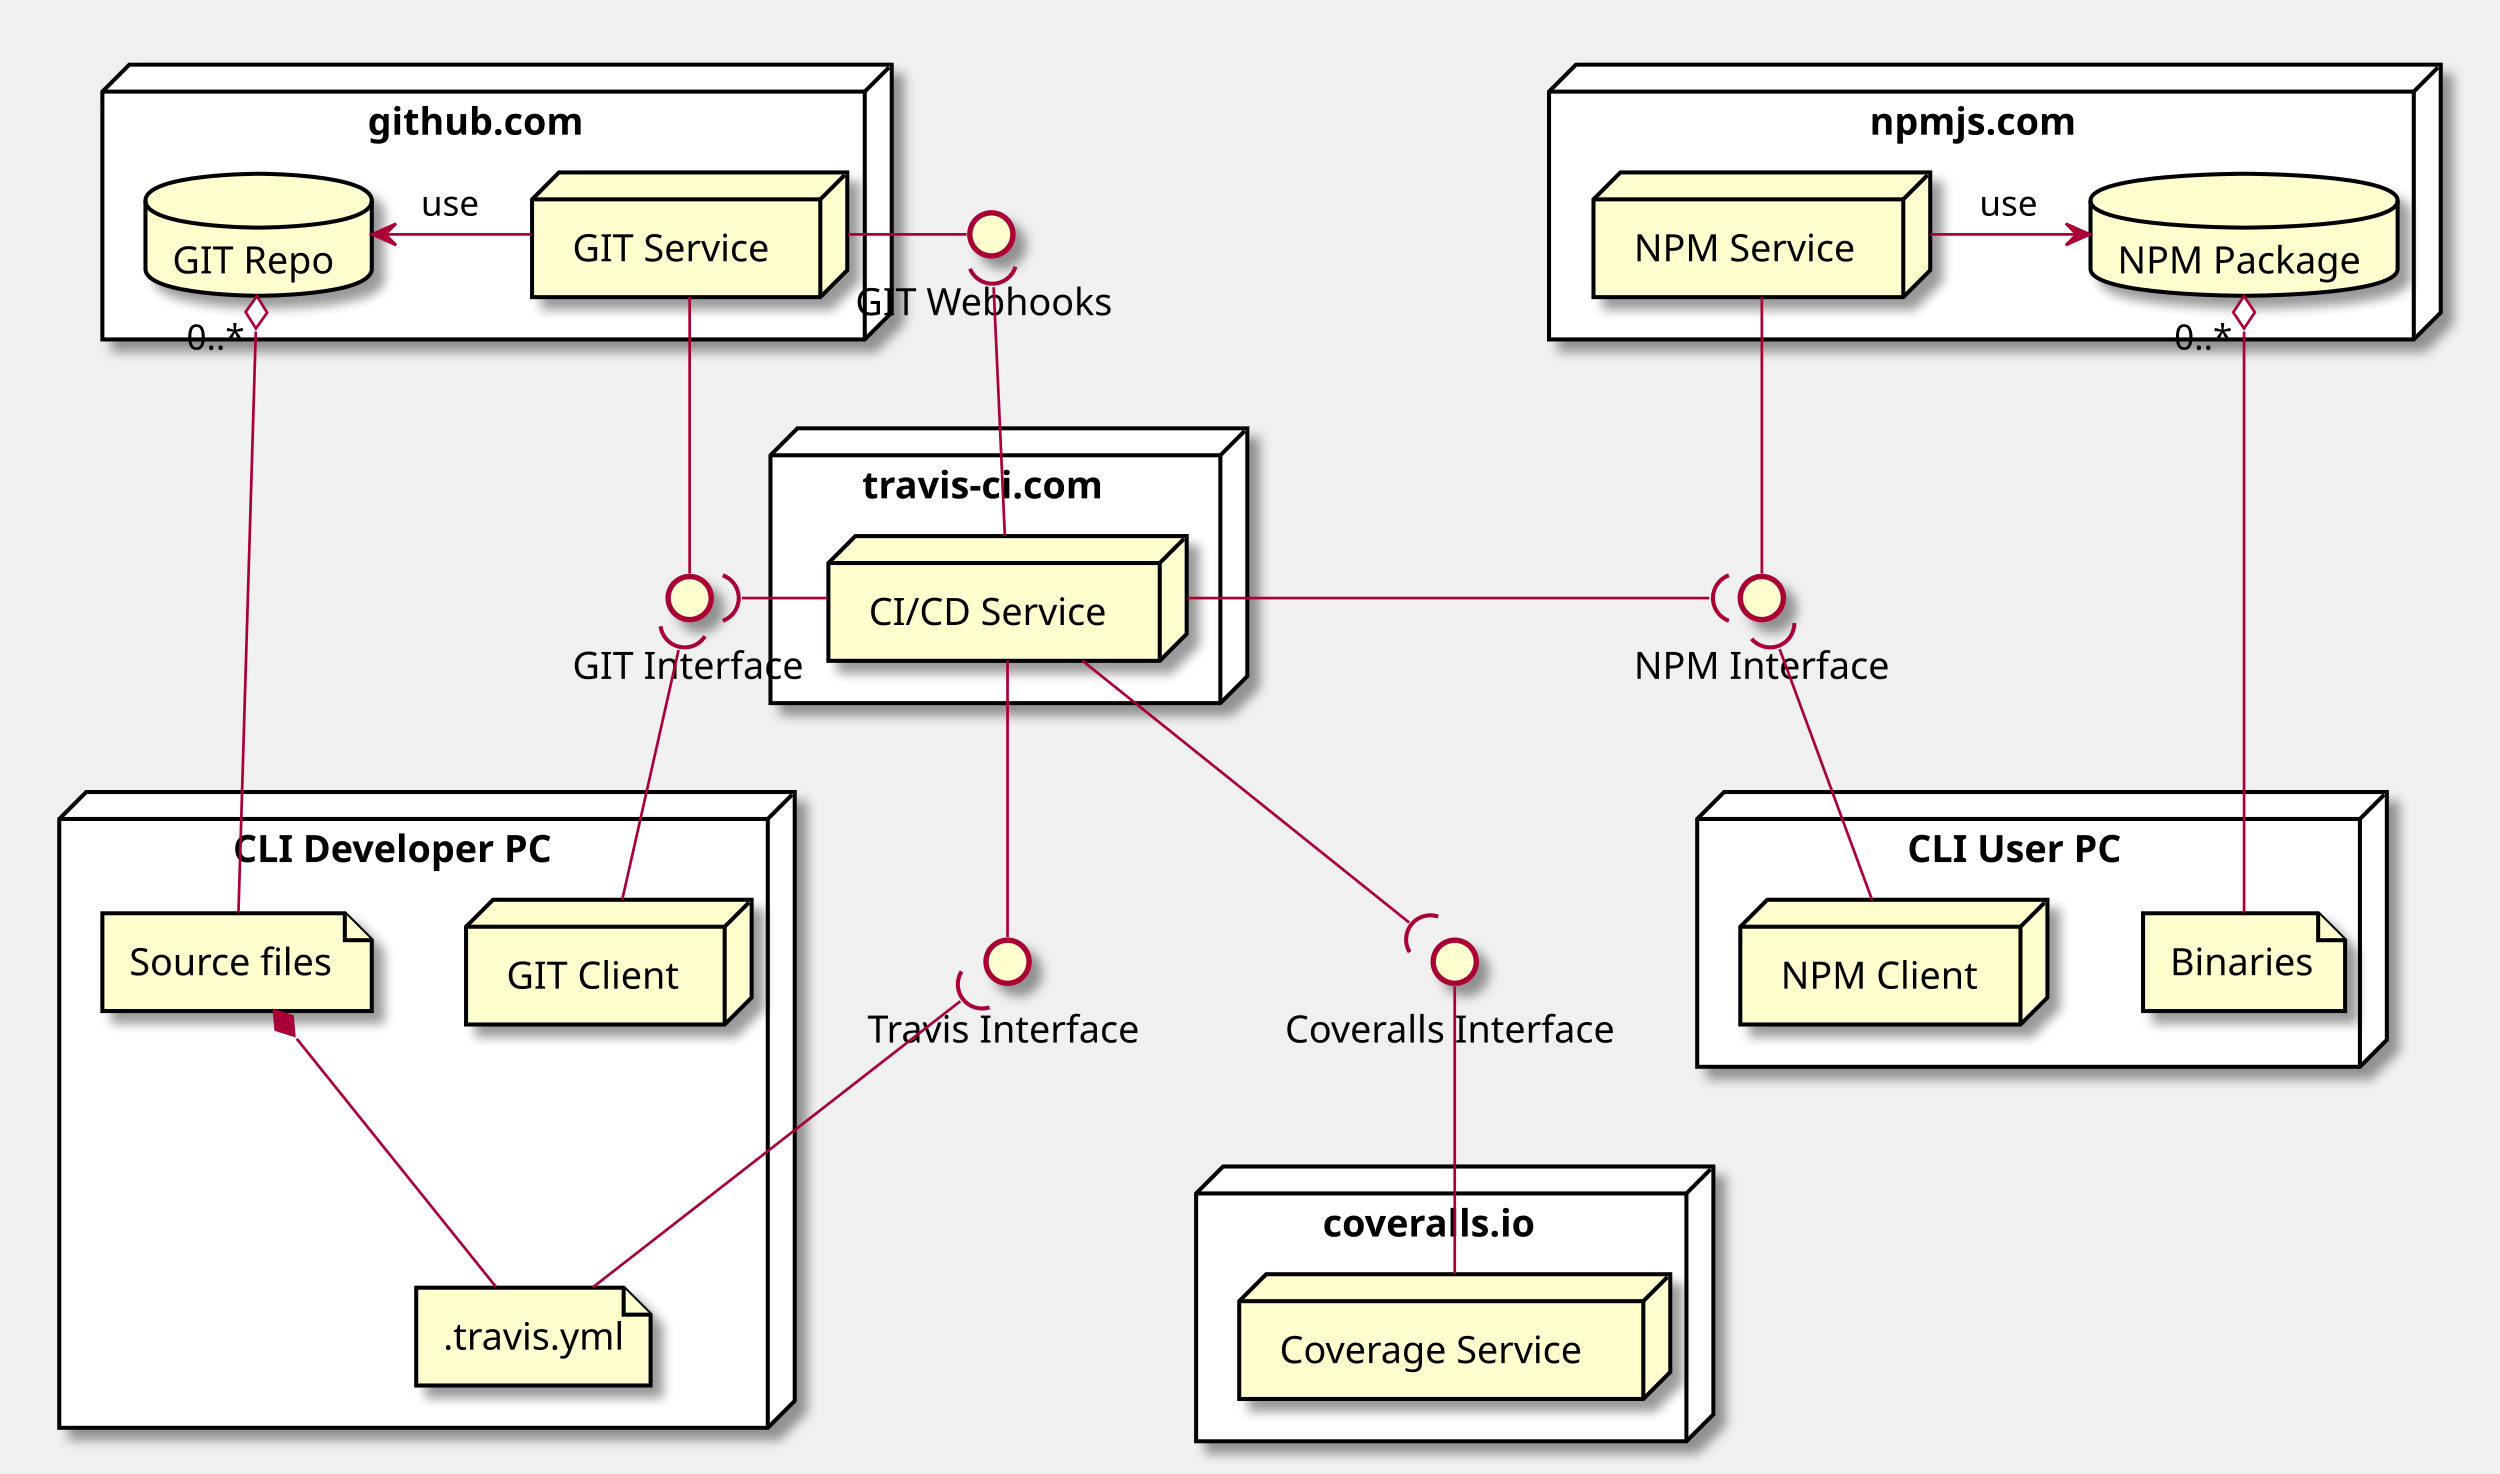
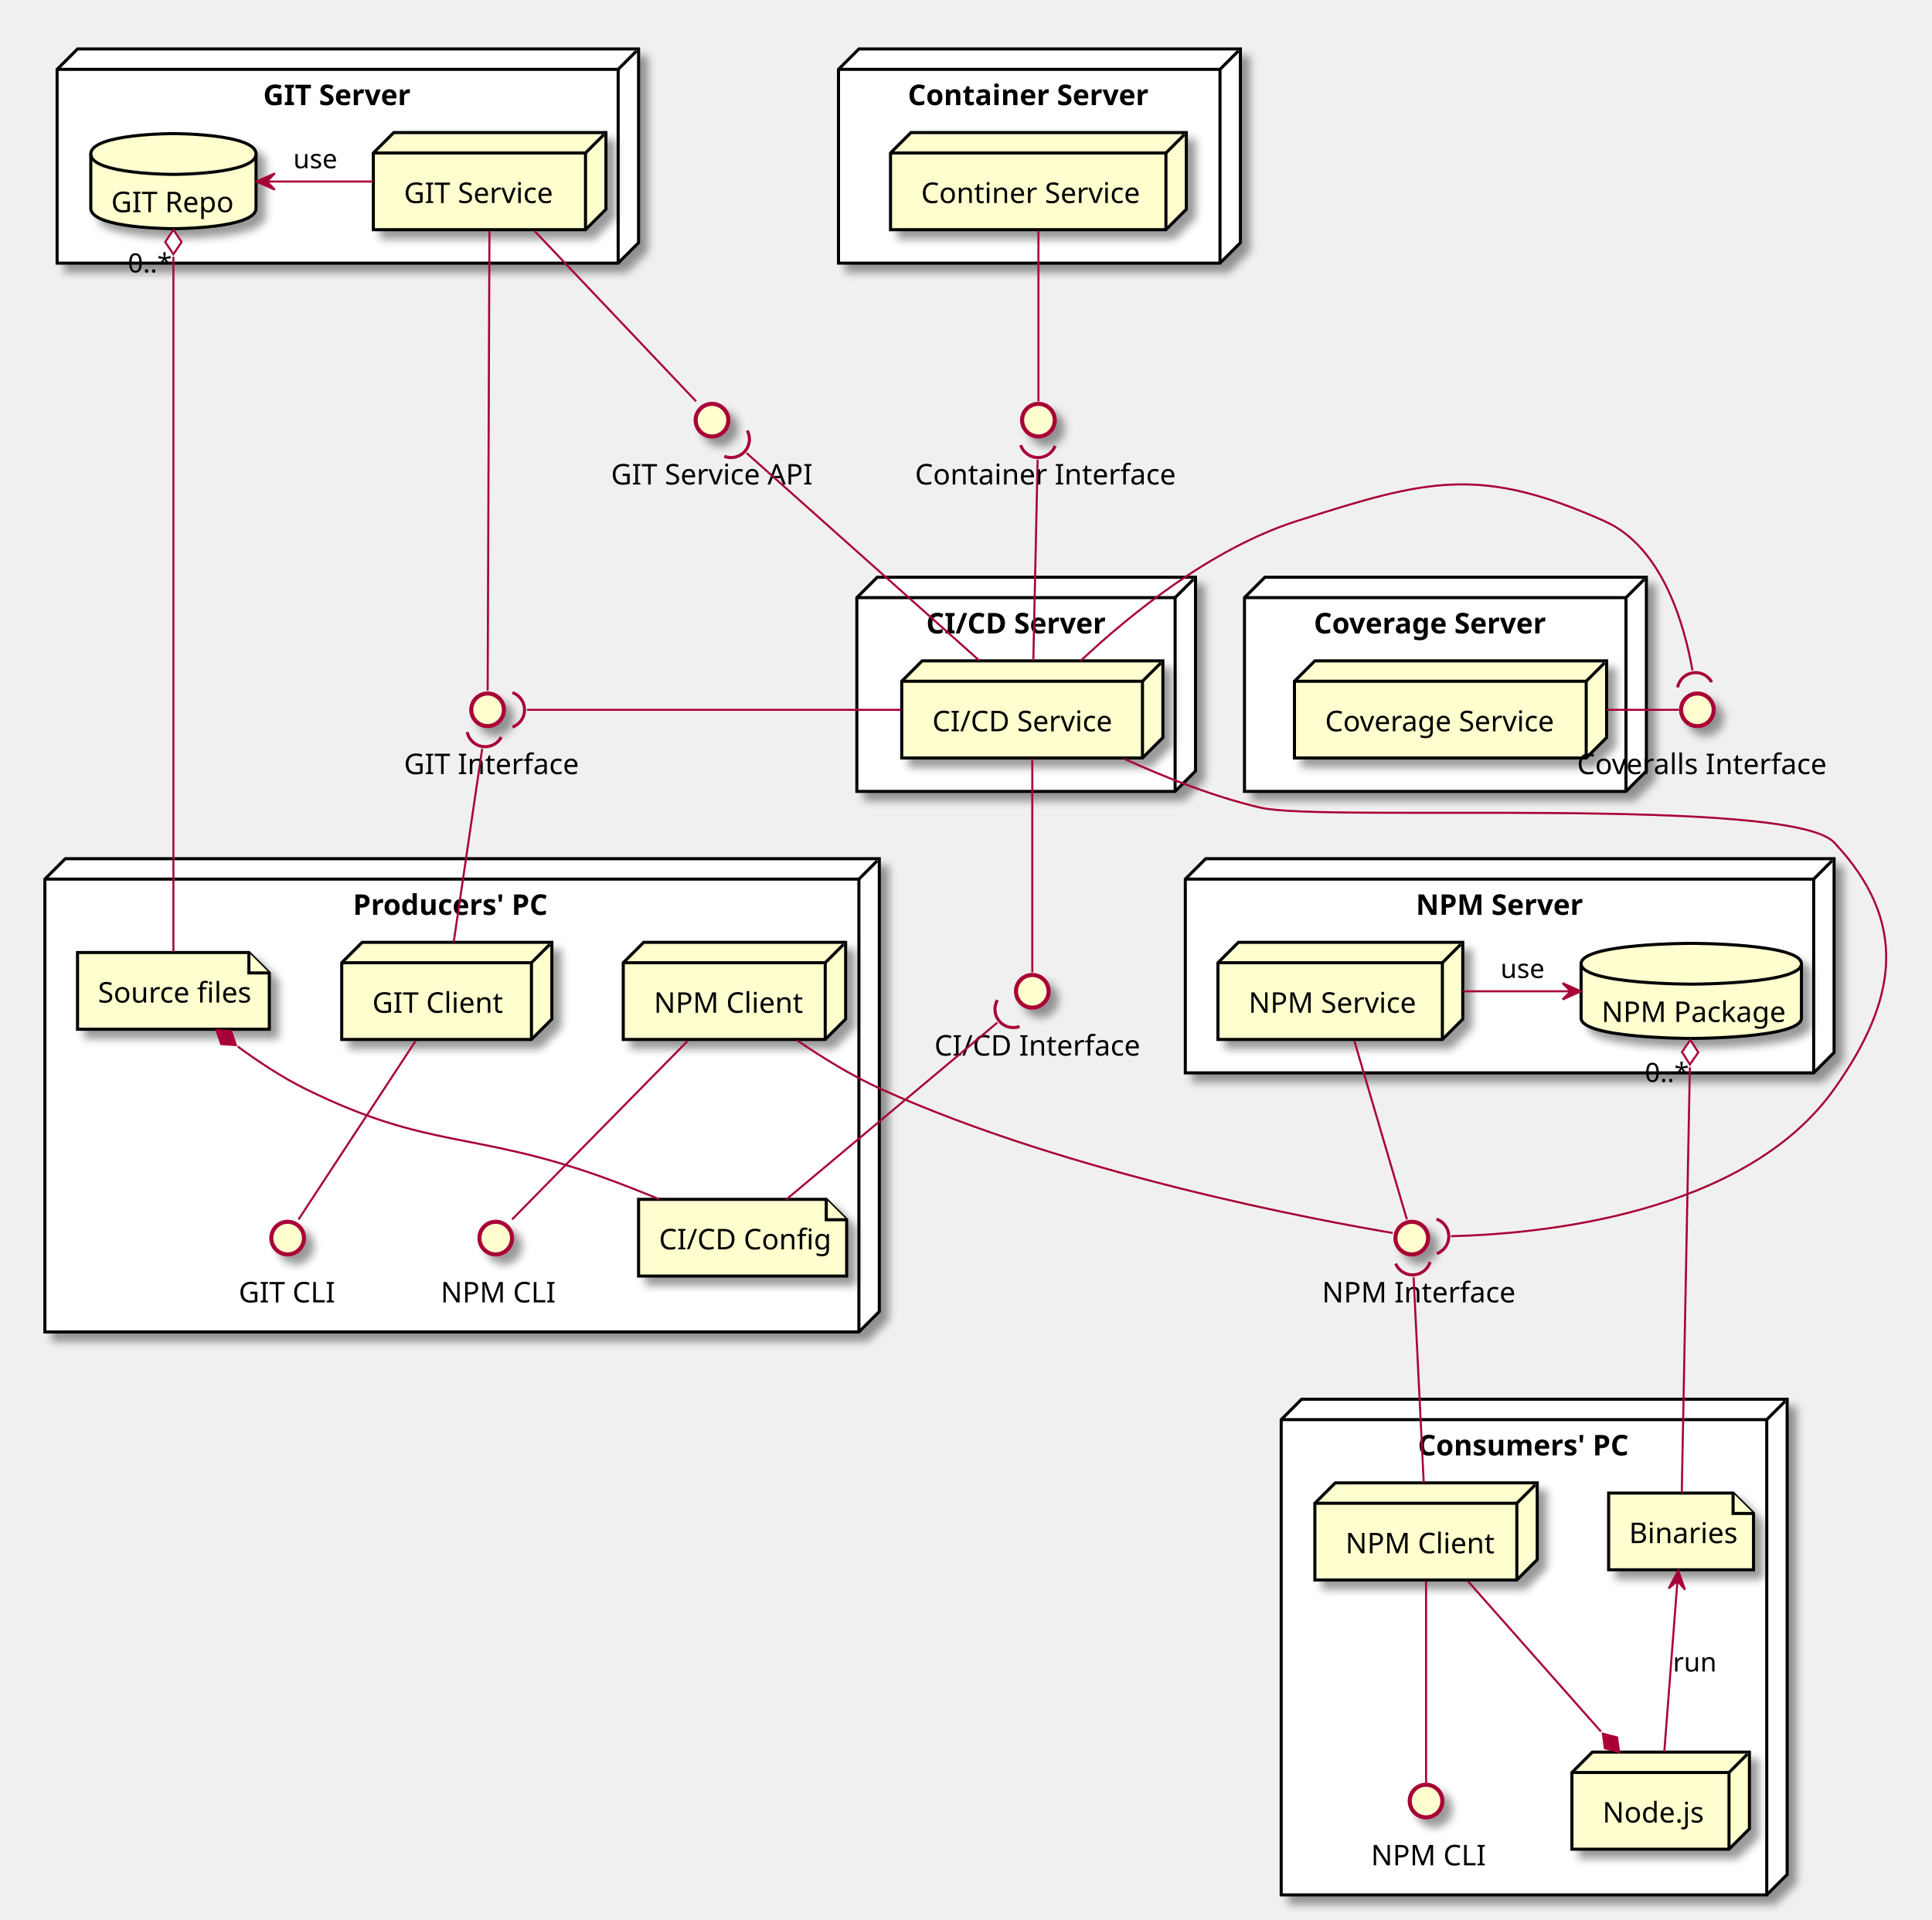
- <svg xmlns="http://www.w3.org/2000/svg" contentScriptType="application/ecmascript" contentStyleType="text/css" height="547px" preserveAspectRatio="none" style="width:928px;height:547px;" version="1.1" viewBox="0 0 928 547" width="928px" zoomAndPan="magnify">
+ <svg xmlns="http://www.w3.org/2000/svg" contentScriptType="application/ecmascript" contentStyleType="text/css" height="941px" preserveAspectRatio="none" style="width:947px;height:941px;" version="1.1" viewBox="0 0 947 941" width="947px" zoomAndPan="magnify">
  <defs>
-     <filter height="300%" id="f19z2fdt8hbhs" width="300%" x="-1" y="-1">
+     <filter height="300%" id="fjr485rbmsz2i" width="300%" x="-1" y="-1">
      <feGaussianBlur result="blurOut" stdDeviation="2.0" />
      <feColorMatrix in="blurOut" result="blurOut2" type="matrix" values="0 0 0 0 0 0 0 0 0 0 0 0 0 0 0 0 0 0 .4 0" />
      <feOffset dx="4.0" dy="4.0" in="blurOut2" result="blurOut3" />
      <feBlend in="SourceGraphic" in2="blurOut3" mode="normal" />
    </filter>
  </defs>
  <g>
-     <polygon fill="#FFFFFF" filter="url(#f19z2fdt8hbhs)" points="38,34,48,24,331,24,331,116,321,126,38,126,38,34" style="stroke: #000000; stroke-width: 1.5;" />
-     <line style="stroke: #000000; stroke-width: 1.5;" x1="321" x2="330" y1="34" y2="25" />
-     <line style="stroke: #000000; stroke-width: 1.5;" x1="38" x2="321" y1="34" y2="34" />
-     <line style="stroke: #000000; stroke-width: 1.5;" x1="321" x2="321" y1="34" y2="126" />
-     <text fill="#000000" font-family="sans-serif" font-size="14" font-weight="bold" lengthAdjust="spacingAndGlyphs" textLength="88" x="136.5" y="49.995">github.com</text>
-     <polygon fill="#FFFFFF" filter="url(#f19z2fdt8hbhs)" points="575,34,585,24,906,24,906,116,896,126,575,126,575,34" style="stroke: #000000; stroke-width: 1.5;" />
-     <line style="stroke: #000000; stroke-width: 1.5;" x1="896" x2="905" y1="34" y2="25" />
-     <line style="stroke: #000000; stroke-width: 1.5;" x1="575" x2="896" y1="34" y2="34" />
-     <line style="stroke: #000000; stroke-width: 1.5;" x1="896" x2="896" y1="34" y2="126" />
-     <text fill="#000000" font-family="sans-serif" font-size="14" font-weight="bold" lengthAdjust="spacingAndGlyphs" textLength="85" x="694" y="49.995">npmjs.com</text>
-     <polygon fill="#FFFFFF" filter="url(#f19z2fdt8hbhs)" points="286,169,296,159,463,159,463,251,453,261,286,261,286,169" style="stroke: #000000; stroke-width: 1.5;" />
-     <line style="stroke: #000000; stroke-width: 1.5;" x1="453" x2="462" y1="169" y2="160" />
-     <line style="stroke: #000000; stroke-width: 1.5;" x1="286" x2="453" y1="169" y2="169" />
-     <line style="stroke: #000000; stroke-width: 1.5;" x1="453" x2="453" y1="169" y2="261" />
-     <text fill="#000000" font-family="sans-serif" font-size="14" font-weight="bold" lengthAdjust="spacingAndGlyphs" textLength="101" x="320" y="184.995">travis-ci.com</text>
-     <polygon fill="#FFFFFF" filter="url(#f19z2fdt8hbhs)" points="444,443,454,433,636,433,636,525,626,535,444,535,444,443" style="stroke: #000000; stroke-width: 1.5;" />
-     <line style="stroke: #000000; stroke-width: 1.5;" x1="626" x2="635" y1="443" y2="434" />
-     <line style="stroke: #000000; stroke-width: 1.5;" x1="444" x2="626" y1="443" y2="443" />
-     <line style="stroke: #000000; stroke-width: 1.5;" x1="626" x2="626" y1="443" y2="535" />
-     <text fill="#000000" font-family="sans-serif" font-size="14" font-weight="bold" lengthAdjust="spacingAndGlyphs" textLength="90" x="491" y="458.995">coveralls.io</text>
-     <polygon fill="#FFFFFF" filter="url(#f19z2fdt8hbhs)" points="22,304,32,294,295,294,295,520,285,530,22,530,22,304" style="stroke: #000000; stroke-width: 1.5;" />
-     <line style="stroke: #000000; stroke-width: 1.5;" x1="285" x2="294" y1="304" y2="295" />
-     <line style="stroke: #000000; stroke-width: 1.5;" x1="22" x2="285" y1="304" y2="304" />
-     <line style="stroke: #000000; stroke-width: 1.5;" x1="285" x2="285" y1="304" y2="530" />
-     <text fill="#000000" font-family="sans-serif" font-size="14" font-weight="bold" lengthAdjust="spacingAndGlyphs" textLength="136" x="86.5" y="319.995">CLI Developer PC</text>
-     <polygon fill="#FFFFFF" filter="url(#f19z2fdt8hbhs)" points="630,304,640,294,886,294,886,386,876,396,630,396,630,304" style="stroke: #000000; stroke-width: 1.5;" />
-     <line style="stroke: #000000; stroke-width: 1.5;" x1="876" x2="885" y1="304" y2="295" />
-     <line style="stroke: #000000; stroke-width: 1.5;" x1="630" x2="876" y1="304" y2="304" />
-     <line style="stroke: #000000; stroke-width: 1.5;" x1="876" x2="876" y1="304" y2="396" />
-     <text fill="#000000" font-family="sans-serif" font-size="14" font-weight="bold" lengthAdjust="spacingAndGlyphs" textLength="92" x="708" y="319.995">CLI User PC</text>
-     <path d="M54,74.5 C54,64.5 96,64.5 96,64.5 C96,64.5 138,64.5 138,74.5 L138,99.797 C138,109.797 96,109.797 96,109.797 C96,109.797 54,109.797 54,99.797 L54,74.5 " fill="#FEFECE" filter="url(#f19z2fdt8hbhs)" style="stroke: #000000; stroke-width: 1.5;" />
-     <path d="M54,74.5 C54,84.5 96,84.5 96,84.5 C96,84.5 138,84.5 138,74.5 " fill="none" style="stroke: #000000; stroke-width: 1.5;" />
-     <text fill="#000000" font-family="sans-serif" font-size="14" lengthAdjust="spacingAndGlyphs" textLength="64" x="64" y="101.495">GIT Repo</text>
-     <polygon fill="#FEFECE" filter="url(#f19z2fdt8hbhs)" points="197.5,74,207.5,64,314.5,64,314.5,100.297,304.5,110.297,197.5,110.297,197.5,74" style="stroke: #000000; stroke-width: 1.5;" />
-     <line style="stroke: #000000; stroke-width: 1.5;" x1="304.5" x2="313.5" y1="74" y2="65" />
-     <line style="stroke: #000000; stroke-width: 1.5;" x1="197.5" x2="304.5" y1="74" y2="74" />
-     <line style="stroke: #000000; stroke-width: 1.5;" x1="304.5" x2="304.5" y1="74" y2="110.297" />
-     <text fill="#000000" font-family="sans-serif" font-size="14" lengthAdjust="spacingAndGlyphs" textLength="77" x="212.5" y="96.995">GIT Service</text>
-     <polygon fill="#FEFECE" filter="url(#f19z2fdt8hbhs)" points="591.5,74,601.5,64,716.5,64,716.5,100.297,706.5,110.297,591.5,110.297,591.5,74" style="stroke: #000000; stroke-width: 1.5;" />
-     <line style="stroke: #000000; stroke-width: 1.5;" x1="706.5" x2="715.5" y1="74" y2="65" />
-     <line style="stroke: #000000; stroke-width: 1.5;" x1="591.5" x2="706.5" y1="74" y2="74" />
-     <line style="stroke: #000000; stroke-width: 1.5;" x1="706.5" x2="706.5" y1="74" y2="110.297" />
-     <text fill="#000000" font-family="sans-serif" font-size="14" lengthAdjust="spacingAndGlyphs" textLength="85" x="606.5" y="96.995">NPM Service</text>
-     <path d="M776,74.5 C776,64.5 833,64.5 833,64.5 C833,64.5 890,64.5 890,74.5 L890,99.797 C890,109.797 833,109.797 833,109.797 C833,109.797 776,109.797 776,99.797 L776,74.5 " fill="#FEFECE" filter="url(#f19z2fdt8hbhs)" style="stroke: #000000; stroke-width: 1.5;" />
-     <path d="M776,74.5 C776,84.5 833,84.5 833,84.5 C833,84.5 890,84.5 890,74.5 " fill="none" style="stroke: #000000; stroke-width: 1.5;" />
-     <text fill="#000000" font-family="sans-serif" font-size="14" lengthAdjust="spacingAndGlyphs" textLength="94" x="786" y="101.495">NPM Package</text>
-     <polygon fill="#FEFECE" filter="url(#f19z2fdt8hbhs)" points="307.5,209,317.5,199,440.5,199,440.5,235.297,430.5,245.297,307.5,245.297,307.5,209" style="stroke: #000000; stroke-width: 1.5;" />
-     <line style="stroke: #000000; stroke-width: 1.5;" x1="430.5" x2="439.5" y1="209" y2="200" />
-     <line style="stroke: #000000; stroke-width: 1.5;" x1="307.5" x2="430.5" y1="209" y2="209" />
-     <line style="stroke: #000000; stroke-width: 1.5;" x1="430.5" x2="430.5" y1="209" y2="245.297" />
-     <text fill="#000000" font-family="sans-serif" font-size="14" lengthAdjust="spacingAndGlyphs" textLength="93" x="322.5" y="231.995">CI/CD Service</text>
-     <polygon fill="#FEFECE" filter="url(#f19z2fdt8hbhs)" points="460,483,470,473,620,473,620,509.297,610,519.297,460,519.297,460,483" style="stroke: #000000; stroke-width: 1.5;" />
-     <line style="stroke: #000000; stroke-width: 1.5;" x1="610" x2="619" y1="483" y2="474" />
-     <line style="stroke: #000000; stroke-width: 1.5;" x1="460" x2="610" y1="483" y2="483" />
-     <line style="stroke: #000000; stroke-width: 1.5;" x1="610" x2="610" y1="483" y2="519.297" />
-     <text fill="#000000" font-family="sans-serif" font-size="14" lengthAdjust="spacingAndGlyphs" textLength="120" x="475" y="505.995">Coverage Service</text>
-     <polygon fill="#FEFECE" filter="url(#f19z2fdt8hbhs)" points="173,344,183,334,279,334,279,370.297,269,380.297,173,380.297,173,344" style="stroke: #000000; stroke-width: 1.5;" />
-     <line style="stroke: #000000; stroke-width: 1.5;" x1="269" x2="278" y1="344" y2="335" />
-     <line style="stroke: #000000; stroke-width: 1.5;" x1="173" x2="269" y1="344" y2="344" />
-     <line style="stroke: #000000; stroke-width: 1.5;" x1="269" x2="269" y1="344" y2="380.297" />
-     <text fill="#000000" font-family="sans-serif" font-size="14" lengthAdjust="spacingAndGlyphs" textLength="66" x="188" y="366.995">GIT Client</text>
-     <polygon fill="#FEFECE" filter="url(#f19z2fdt8hbhs)" points="38,339,38,375.297,138,375.297,138,349,128,339,38,339" style="stroke: #000000; stroke-width: 1.5;" />
-     <path d="M128,339 L128,349 L138,349 " fill="#FEFECE" style="stroke: #000000; stroke-width: 1.5;" />
-     <text fill="#000000" font-family="sans-serif" font-size="14" lengthAdjust="spacingAndGlyphs" textLength="80" x="48" y="361.995">Source files</text>
-     <polygon fill="#FEFECE" filter="url(#f19z2fdt8hbhs)" points="154.5,478,154.5,514.297,241.5,514.297,241.5,488,231.5,478,154.5,478" style="stroke: #000000; stroke-width: 1.5;" />
-     <path d="M231.5,478 L231.5,488 L241.5,488 " fill="#FEFECE" style="stroke: #000000; stroke-width: 1.5;" />
-     <text fill="#000000" font-family="sans-serif" font-size="14" lengthAdjust="spacingAndGlyphs" textLength="67" x="164.5" y="500.995">.travis.yml</text>
-     <polygon fill="#FEFECE" filter="url(#f19z2fdt8hbhs)" points="646,344,656,334,760,334,760,370.297,750,380.297,646,380.297,646,344" style="stroke: #000000; stroke-width: 1.5;" />
-     <line style="stroke: #000000; stroke-width: 1.5;" x1="750" x2="759" y1="344" y2="335" />
-     <line style="stroke: #000000; stroke-width: 1.5;" x1="646" x2="750" y1="344" y2="344" />
-     <line style="stroke: #000000; stroke-width: 1.5;" x1="750" x2="750" y1="344" y2="380.297" />
-     <text fill="#000000" font-family="sans-serif" font-size="14" lengthAdjust="spacingAndGlyphs" textLength="74" x="661" y="366.995">NPM Client</text>
-     <polygon fill="#FEFECE" filter="url(#f19z2fdt8hbhs)" points="795.5,339,795.5,375.297,870.5,375.297,870.5,349,860.5,339,795.5,339" style="stroke: #000000; stroke-width: 1.5;" />
-     <path d="M860.5,339 L860.5,349 L870.5,349 " fill="#FEFECE" style="stroke: #000000; stroke-width: 1.5;" />
-     <text fill="#000000" font-family="sans-serif" font-size="14" lengthAdjust="spacingAndGlyphs" textLength="55" x="805.5" y="361.995">Binaries</text>
-     <ellipse cx="368" cy="87" fill="#FEFECE" filter="url(#f19z2fdt8hbhs)" rx="8" ry="8" style="stroke: #A80036; stroke-width: 2.0;" />
-     <text fill="#000000" font-family="sans-serif" font-size="14" lengthAdjust="spacingAndGlyphs" textLength="101" x="317.5" y="116.995">GIT Webhooks</text>
-     <ellipse cx="256" cy="222" fill="#FEFECE" filter="url(#f19z2fdt8hbhs)" rx="8" ry="8" style="stroke: #A80036; stroke-width: 2.0;" />
-     <text fill="#000000" font-family="sans-serif" font-size="14" lengthAdjust="spacingAndGlyphs" textLength="87" x="212.5" y="251.995">GIT Interface</text>
-     <ellipse cx="654" cy="222" fill="#FEFECE" filter="url(#f19z2fdt8hbhs)" rx="8" ry="8" style="stroke: #A80036; stroke-width: 2.0;" />
-     <text fill="#000000" font-family="sans-serif" font-size="14" lengthAdjust="spacingAndGlyphs" textLength="95" x="606.5" y="251.995">NPM Interface</text>
-     <ellipse cx="374" cy="357" fill="#FEFECE" filter="url(#f19z2fdt8hbhs)" rx="8" ry="8" style="stroke: #A80036; stroke-width: 2.0;" />
-     <text fill="#000000" font-family="sans-serif" font-size="14" lengthAdjust="spacingAndGlyphs" textLength="104" x="322" y="386.995">Travis Interface</text>
-     <ellipse cx="540" cy="357" fill="#FEFECE" filter="url(#f19z2fdt8hbhs)" rx="8" ry="8" style="stroke: #A80036; stroke-width: 2.0;" />
-     <text fill="#000000" font-family="sans-serif" font-size="14" lengthAdjust="spacingAndGlyphs" textLength="126" x="477" y="386.995">Coveralls Interface</text>
-     <path d="M143.227,87 C160.208,87 179.57,87 197.401,87 " fill="none" id="GITRepo-GITService" style="stroke: #A80036; stroke-width: 1.0;" />
-     <polygon fill="#A80036" points="138.038,87,147.038,91,143.038,87,147.038,83,138.038,87" style="stroke: #A80036; stroke-width: 1.0;" />
-     <text fill="#000000" font-family="sans-serif" font-size="13" lengthAdjust="spacingAndGlyphs" textLength="23" x="156.25" y="80.067">use</text>
-     <path d="M314.625,87 C329.359,87 344.092,87 358.826,87 " fill="none" id="GITService-GITWebhooks" style="stroke: #A80036; stroke-width: 1.0;" />
-     <path d="M256,110.261 C256,140.432 256,192.838 256,212.884 " fill="none" id="GITService-GITInterface" style="stroke: #A80036; stroke-width: 1.0;" />
-     <path d="M716.606,87 C734.056,87 753.011,87 770.458,87 " fill="none" id="NPMService-NPMPackage" style="stroke: #A80036; stroke-width: 1.0;" />
-     <polygon fill="#A80036" points="775.821,87,766.821,83,770.821,87,766.821,91,775.821,87" style="stroke: #A80036; stroke-width: 1.0;" />
-     <text fill="#000000" font-family="sans-serif" font-size="13" lengthAdjust="spacingAndGlyphs" textLength="23" x="734.75" y="80.067">use</text>
-     <path d="M654,110.261 C654,140.432 654,192.838 654,212.884 " fill="none" id="NPMService-NPMInterface" style="stroke: #A80036; stroke-width: 1.0;" />
-     <path d="M374,245.261 C374,275.432 374,327.838 374,347.884 " fill="none" id="CICDService-CICDInterface" style="stroke: #A80036; stroke-width: 1.0;" />
-     <path d="M368.84,106.615 C369.933,130.852 371.842,173.158 373.006,198.968 " fill="none" id="GITWebhooks-CICDService" style="stroke: #A80036; stroke-width: 1.0;" />
-     <path d="M360.065,99.776 A9,9 0 0 0 376.962 99.014" fill="none" style="stroke: #A80036; stroke-width: 1.5;" />
-     <path d="M275.407,222 C286.034,222 296.66,222 307.286,222 " fill="none" id="GITInterface-CICDService" style="stroke: #A80036; stroke-width: 1.0;" />
-     <path d="M268.297,230.457 A9,9 0 0 0 268.297 213.543" fill="none" style="stroke: #A80036; stroke-width: 1.5;" />
-     <path d="M440.719,222 C505.303,222 569.886,222 634.47,222 " fill="none" id="CICDService-NPMInterface" style="stroke: #A80036; stroke-width: 1.0;" />
-     <path d="M641.758,213.543 A9,9 0 0 0 641.758 230.457" fill="none" style="stroke: #A80036; stroke-width: 1.5;" />
-     <path d="M540,366.16 C540,386.84 540,441.863 540,472.901 " fill="none" id="CoverageInterface-CoverageService" style="stroke: #A80036; stroke-width: 1.0;" />
-     <path d="M401.785,245.261 C436.413,273.006 494.51,319.553 523.085,342.448 " fill="none" id="CICDService-CoverageInterface" style="stroke: #A80036; stroke-width: 1.0;" />
-     <path d="M533.834,340.223 A9,9 0 0 0 523.256 353.422" fill="none" style="stroke: #A80036; stroke-width: 1.5;" />
-     <path d="M94.952,123.101 C93.216,181.25 89.808,295.449 88.514,338.776 " fill="none" id="GITRepo-Sources" style="stroke: #A80036; stroke-width: 1.0;" />
-     <polygon fill="#FFFFFF" points="95.345,109.932,91.168,115.81,94.987,121.927,99.164,116.049,95.345,109.932" style="stroke: #A80036; stroke-width: 1.0;" />
-     <text fill="#000000" font-family="sans-serif" font-size="13" lengthAdjust="spacingAndGlyphs" textLength="23" x="69.231" y="129.776">0..*</text>
-     <path d="M110.138,385.572 C132.233,413.09 165.501,454.523 184.118,477.711 " fill="none" id="Sources-travis_yml" style="stroke: #A80036; stroke-width: 1.0;" />
-     <polygon fill="#A80036" points="101.709,375.074,102.347,382.257,109.223,384.431,108.585,377.248,101.709,375.074" style="stroke: #A80036; stroke-width: 1.0;" />
-     <path d="M251.875,241.286 C246.421,265.467 236.818,308.041 230.97,333.968 " fill="none" id="GITInterface-GITClient" style="stroke: #A80036; stroke-width: 1.0;" />
-     <path d="M245.196,232.462 A9,9 0 0 0 261.696 236.184" fill="none" style="stroke: #A80036; stroke-width: 1.5;" />
-     <path d="M356.46,371.653 C324.191,396.771 255.484,450.254 220.09,477.805 " fill="none" id="CICDInterface-travis_yml" style="stroke: #A80036; stroke-width: 1.0;" />
-     <path d="M356.913,360.583 A9,9 0 0 0 367.303 373.93" fill="none" style="stroke: #A80036; stroke-width: 1.5;" />
-     <path d="M660.616,240.959 C669.504,265.082 685.288,307.923 694.883,333.968 " fill="none" id="NPMInterface-NPMClient" style="stroke: #A80036; stroke-width: 1.0;" />
-     <path d="M650.193,237.132 A9,9 0 0 0 666.065 231.284" fill="none" style="stroke: #A80036; stroke-width: 1.5;" />
-     <path d="M833,123.101 C833,181.25 833,295.449 833,338.776 " fill="none" id="NPMPackage-Binaries" style="stroke: #A80036; stroke-width: 1.0;" />
-     <polygon fill="#FFFFFF" points="833,109.932,829,115.932,833,121.932,837,115.932,833,109.932" style="stroke: #A80036; stroke-width: 1.0;" />
-     <text fill="#000000" font-family="sans-serif" font-size="13" lengthAdjust="spacingAndGlyphs" textLength="23" x="807.053" y="129.776">0..*</text>
+     <polygon fill="#FFFFFF" filter="url(#fjr485rbmsz2i)" points="28,34,38,24,313,24,313,119,303,129,28,129,28,34" style="stroke: #000000; stroke-width: 1.5;" />
+     <line style="stroke: #000000; stroke-width: 1.5;" x1="303" x2="312" y1="34" y2="25" />
+     <line style="stroke: #000000; stroke-width: 1.5;" x1="28" x2="303" y1="34" y2="34" />
+     <line style="stroke: #000000; stroke-width: 1.5;" x1="303" x2="303" y1="34" y2="129" />
+     <text fill="#000000" font-family="sans-serif" font-size="14" font-weight="bold" lengthAdjust="spacingAndGlyphs" textLength="75" x="129" y="51.533">GIT Server</text>
+     <polygon fill="#FFFFFF" filter="url(#fjr485rbmsz2i)" points="581,431,591,421,899,421,899,516,889,526,581,526,581,431" style="stroke: #000000; stroke-width: 1.5;" />
+     <line style="stroke: #000000; stroke-width: 1.5;" x1="889" x2="898" y1="431" y2="422" />
+     <line style="stroke: #000000; stroke-width: 1.5;" x1="581" x2="889" y1="431" y2="431" />
+     <line style="stroke: #000000; stroke-width: 1.5;" x1="889" x2="889" y1="431" y2="526" />
+     <text fill="#000000" font-family="sans-serif" font-size="14" font-weight="bold" lengthAdjust="spacingAndGlyphs" textLength="84" x="694" y="448.533">NPM Server</text>
+     <polygon fill="#FFFFFF" filter="url(#fjr485rbmsz2i)" points="420,293,430,283,586,283,586,378,576,388,420,388,420,293" style="stroke: #000000; stroke-width: 1.5;" />
+     <line style="stroke: #000000; stroke-width: 1.5;" x1="576" x2="585" y1="293" y2="284" />
+     <line style="stroke: #000000; stroke-width: 1.5;" x1="420" x2="576" y1="293" y2="293" />
+     <line style="stroke: #000000; stroke-width: 1.5;" x1="576" x2="576" y1="293" y2="388" />
+     <text fill="#000000" font-family="sans-serif" font-size="14" font-weight="bold" lengthAdjust="spacingAndGlyphs" textLength="90" x="454" y="310.533">CI/CD Server</text>
+     <polygon fill="#FFFFFF" filter="url(#fjr485rbmsz2i)" points="411,34,421,24,608,24,608,119,598,129,411,129,411,34" style="stroke: #000000; stroke-width: 1.5;" />
+     <line style="stroke: #000000; stroke-width: 1.5;" x1="598" x2="607" y1="34" y2="25" />
+     <line style="stroke: #000000; stroke-width: 1.5;" x1="411" x2="598" y1="34" y2="34" />
+     <line style="stroke: #000000; stroke-width: 1.5;" x1="598" x2="598" y1="34" y2="129" />
+     <text fill="#000000" font-family="sans-serif" font-size="14" font-weight="bold" lengthAdjust="spacingAndGlyphs" textLength="121" x="445" y="51.533">Container Server</text>
+     <polygon fill="#FFFFFF" filter="url(#fjr485rbmsz2i)" points="610,293,620,283,807,283,807,378,797,388,610,388,610,293" style="stroke: #000000; stroke-width: 1.5;" />
+     <line style="stroke: #000000; stroke-width: 1.5;" x1="797" x2="806" y1="293" y2="284" />
+     <line style="stroke: #000000; stroke-width: 1.5;" x1="610" x2="797" y1="293" y2="293" />
+     <line style="stroke: #000000; stroke-width: 1.5;" x1="797" x2="797" y1="293" y2="388" />
+     <text fill="#000000" font-family="sans-serif" font-size="14" font-weight="bold" lengthAdjust="spacingAndGlyphs" textLength="121" x="644" y="310.533">Coverage Server</text>
+     <polygon fill="#FFFFFF" filter="url(#fjr485rbmsz2i)" points="22,431,32,421,431,421,431,643,421,653,22,653,22,431" style="stroke: #000000; stroke-width: 1.5;" />
+     <line style="stroke: #000000; stroke-width: 1.5;" x1="421" x2="430" y1="431" y2="422" />
+     <line style="stroke: #000000; stroke-width: 1.5;" x1="22" x2="421" y1="431" y2="431" />
+     <line style="stroke: #000000; stroke-width: 1.5;" x1="421" x2="421" y1="431" y2="653" />
+     <text fill="#000000" font-family="sans-serif" font-size="14" font-weight="bold" lengthAdjust="spacingAndGlyphs" textLength="99" x="173" y="448.533">Producers' PC</text>
+     <polygon fill="#FFFFFF" filter="url(#fjr485rbmsz2i)" points="628,696,638,686,876,686,876,919,866,929,628,929,628,696" style="stroke: #000000; stroke-width: 1.5;" />
+     <line style="stroke: #000000; stroke-width: 1.5;" x1="866" x2="875" y1="696" y2="687" />
+     <line style="stroke: #000000; stroke-width: 1.5;" x1="628" x2="866" y1="696" y2="696" />
+     <line style="stroke: #000000; stroke-width: 1.5;" x1="866" x2="866" y1="696" y2="929" />
+     <text fill="#000000" font-family="sans-serif" font-size="14" font-weight="bold" lengthAdjust="spacingAndGlyphs" textLength="106" x="695" y="713.533">Consumers' PC</text>
+     <path d="M44.5,75.5 C44.5,65.5 85,65.5 85,65.5 C85,65.5 125.5,65.5 125.5,75.5 L125.5,102.109 C125.5,112.109 85,112.109 85,112.109 C85,112.109 44.5,112.109 44.5,102.109 L44.5,75.5 " fill="#FEFECE" filter="url(#fjr485rbmsz2i)" style="stroke: #000000; stroke-width: 1.5;" />
+     <path d="M44.5,75.5 C44.5,85.5 85,85.5 85,85.5 C85,85.5 125.5,85.5 125.5,75.5 " fill="none" style="stroke: #000000; stroke-width: 1.5;" />
+     <text fill="#000000" font-family="sans-serif" font-size="14" lengthAdjust="spacingAndGlyphs" textLength="61" x="54.5" y="104.033">GIT Repo</text>
+     <polygon fill="#FEFECE" filter="url(#fjr485rbmsz2i)" points="183,75,193,65,297,65,297,102.609,287,112.609,183,112.609,183,75" style="stroke: #000000; stroke-width: 1.5;" />
+     <line style="stroke: #000000; stroke-width: 1.5;" x1="287" x2="296" y1="75" y2="66" />
+     <line style="stroke: #000000; stroke-width: 1.5;" x1="183" x2="287" y1="75" y2="75" />
+     <line style="stroke: #000000; stroke-width: 1.5;" x1="287" x2="287" y1="75" y2="112.609" />
+     <text fill="#000000" font-family="sans-serif" font-size="14" lengthAdjust="spacingAndGlyphs" textLength="74" x="198" y="99.533">GIT Service</text>
+     <polygon fill="#FEFECE" filter="url(#fjr485rbmsz2i)" points="597,472,607,462,717,462,717,499.609,707,509.609,597,509.609,597,472" style="stroke: #000000; stroke-width: 1.5;" />
+     <line style="stroke: #000000; stroke-width: 1.5;" x1="707" x2="716" y1="472" y2="463" />
+     <line style="stroke: #000000; stroke-width: 1.5;" x1="597" x2="707" y1="472" y2="472" />
+     <line style="stroke: #000000; stroke-width: 1.5;" x1="707" x2="707" y1="472" y2="509.609" />
+     <text fill="#000000" font-family="sans-serif" font-size="14" lengthAdjust="spacingAndGlyphs" textLength="80" x="612" y="496.533">NPM Service</text>
+     <path d="M775,472.5 C775,462.5 829,462.5 829,462.5 C829,462.5 883,462.5 883,472.5 L883,499.109 C883,509.109 829,509.109 829,509.109 C829,509.109 775,509.109 775,499.109 L775,472.5 " fill="#FEFECE" filter="url(#fjr485rbmsz2i)" style="stroke: #000000; stroke-width: 1.5;" />
+     <path d="M775,472.5 C775,482.5 829,482.5 829,482.5 C829,482.5 883,482.5 883,472.5 " fill="none" style="stroke: #000000; stroke-width: 1.5;" />
+     <text fill="#000000" font-family="sans-serif" font-size="14" lengthAdjust="spacingAndGlyphs" textLength="88" x="785" y="501.033">NPM Package</text>
+     <polygon fill="#FEFECE" filter="url(#fjr485rbmsz2i)" points="442,334,452,324,570,324,570,361.609,560,371.609,442,371.609,442,334" style="stroke: #000000; stroke-width: 1.5;" />
+     <line style="stroke: #000000; stroke-width: 1.5;" x1="560" x2="569" y1="334" y2="325" />
+     <line style="stroke: #000000; stroke-width: 1.5;" x1="442" x2="560" y1="334" y2="334" />
+     <line style="stroke: #000000; stroke-width: 1.5;" x1="560" x2="560" y1="334" y2="371.609" />
+     <text fill="#000000" font-family="sans-serif" font-size="14" lengthAdjust="spacingAndGlyphs" textLength="88" x="457" y="358.533">CI/CD Service</text>
+     <polygon fill="#FEFECE" filter="url(#fjr485rbmsz2i)" points="436.5,75,446.5,65,581.5,65,581.5,102.609,571.5,112.609,436.5,112.609,436.5,75" style="stroke: #000000; stroke-width: 1.5;" />
+     <line style="stroke: #000000; stroke-width: 1.5;" x1="571.5" x2="580.5" y1="75" y2="66" />
+     <line style="stroke: #000000; stroke-width: 1.5;" x1="436.5" x2="571.5" y1="75" y2="75" />
+     <line style="stroke: #000000; stroke-width: 1.5;" x1="571.5" x2="571.5" y1="75" y2="112.609" />
+     <text fill="#000000" font-family="sans-serif" font-size="14" lengthAdjust="spacingAndGlyphs" textLength="105" x="451.5" y="99.533">Continer Service</text>
+     <polygon fill="#FEFECE" filter="url(#fjr485rbmsz2i)" points="634.5,334,644.5,324,787.5,324,787.5,361.609,777.5,371.609,634.5,371.609,634.5,334" style="stroke: #000000; stroke-width: 1.5;" />
+     <line style="stroke: #000000; stroke-width: 1.5;" x1="777.5" x2="786.5" y1="334" y2="325" />
+     <line style="stroke: #000000; stroke-width: 1.5;" x1="634.5" x2="777.5" y1="334" y2="334" />
+     <line style="stroke: #000000; stroke-width: 1.5;" x1="777.5" x2="777.5" y1="334" y2="371.609" />
+     <text fill="#000000" font-family="sans-serif" font-size="14" lengthAdjust="spacingAndGlyphs" textLength="113" x="649.5" y="358.533">Coverage Service</text>
+     <polygon fill="#FEFECE" filter="url(#fjr485rbmsz2i)" points="167.5,472,177.5,462,270.5,462,270.5,499.609,260.5,509.609,167.5,509.609,167.5,472" style="stroke: #000000; stroke-width: 1.5;" />
+     <line style="stroke: #000000; stroke-width: 1.5;" x1="260.5" x2="269.5" y1="472" y2="463" />
+     <line style="stroke: #000000; stroke-width: 1.5;" x1="167.5" x2="260.5" y1="472" y2="472" />
+     <line style="stroke: #000000; stroke-width: 1.5;" x1="260.5" x2="260.5" y1="472" y2="509.609" />
+     <text fill="#000000" font-family="sans-serif" font-size="14" lengthAdjust="spacingAndGlyphs" textLength="63" x="182.5" y="496.533">GIT Client</text>
+     <ellipse cx="141" cy="607" fill="#FEFECE" filter="url(#fjr485rbmsz2i)" rx="8" ry="8" style="stroke: #A80036; stroke-width: 2.0;" />
+     <text fill="#000000" font-family="sans-serif" font-size="14" lengthAdjust="spacingAndGlyphs" textLength="48" x="117" y="638.533">GIT CLI</text>
+     <polygon fill="#FEFECE" filter="url(#fjr485rbmsz2i)" points="305.5,472,315.5,462,414.5,462,414.5,499.609,404.5,509.609,305.5,509.609,305.5,472" style="stroke: #000000; stroke-width: 1.5;" />
+     <line style="stroke: #000000; stroke-width: 1.5;" x1="404.5" x2="413.5" y1="472" y2="463" />
+     <line style="stroke: #000000; stroke-width: 1.5;" x1="305.5" x2="404.5" y1="472" y2="472" />
+     <line style="stroke: #000000; stroke-width: 1.5;" x1="404.5" x2="404.5" y1="472" y2="509.609" />
+     <text fill="#000000" font-family="sans-serif" font-size="14" lengthAdjust="spacingAndGlyphs" textLength="69" x="320.5" y="496.533">NPM Client</text>
+     <ellipse cx="243" cy="607" fill="#FEFECE" filter="url(#fjr485rbmsz2i)" rx="8" ry="8" style="stroke: #A80036; stroke-width: 2.0;" />
+     <text fill="#000000" font-family="sans-serif" font-size="14" lengthAdjust="spacingAndGlyphs" textLength="54" x="216" y="638.533">NPM CLI</text>
+     <polygon fill="#FEFECE" filter="url(#fjr485rbmsz2i)" points="38,467,38,504.609,132,504.609,132,477,122,467,38,467" style="stroke: #000000; stroke-width: 1.5;" />
+     <path d="M122,467 L122,477 L132,477 " fill="#FEFECE" style="stroke: #000000; stroke-width: 1.5;" />
+     <text fill="#000000" font-family="sans-serif" font-size="14" lengthAdjust="spacingAndGlyphs" textLength="74" x="48" y="491.533">Source files</text>
+     <polygon fill="#FEFECE" filter="url(#fjr485rbmsz2i)" points="313,588,313,625.609,415,625.609,415,598,405,588,313,588" style="stroke: #000000; stroke-width: 1.5;" />
+     <path d="M405,588 L405,598 L415,598 " fill="#FEFECE" style="stroke: #000000; stroke-width: 1.5;" />
+     <text fill="#000000" font-family="sans-serif" font-size="14" lengthAdjust="spacingAndGlyphs" textLength="82" x="323" y="612.533">CI/CD Config</text>
+     <polygon fill="#FEFECE" filter="url(#fjr485rbmsz2i)" points="644.5,737,654.5,727,753.5,727,753.5,764.609,743.5,774.609,644.5,774.609,644.5,737" style="stroke: #000000; stroke-width: 1.5;" />
+     <line style="stroke: #000000; stroke-width: 1.5;" x1="743.5" x2="752.5" y1="737" y2="728" />
+     <line style="stroke: #000000; stroke-width: 1.5;" x1="644.5" x2="743.5" y1="737" y2="737" />
+     <line style="stroke: #000000; stroke-width: 1.5;" x1="743.5" x2="743.5" y1="737" y2="774.609" />
+     <text fill="#000000" font-family="sans-serif" font-size="14" lengthAdjust="spacingAndGlyphs" textLength="69" x="659.5" y="761.533">NPM Client</text>
+     <ellipse cx="699" cy="883" fill="#FEFECE" filter="url(#fjr485rbmsz2i)" rx="8" ry="8" style="stroke: #A80036; stroke-width: 2.0;" />
+     <text fill="#000000" font-family="sans-serif" font-size="14" lengthAdjust="spacingAndGlyphs" textLength="54" x="672" y="914.533">NPM CLI</text>
+     <polygon fill="#FEFECE" filter="url(#fjr485rbmsz2i)" points="770.5,869,780.5,859,857.5,859,857.5,896.609,847.5,906.609,770.5,906.609,770.5,869" style="stroke: #000000; stroke-width: 1.5;" />
+     <line style="stroke: #000000; stroke-width: 1.5;" x1="847.5" x2="856.5" y1="869" y2="860" />
+     <line style="stroke: #000000; stroke-width: 1.5;" x1="770.5" x2="847.5" y1="869" y2="869" />
+     <line style="stroke: #000000; stroke-width: 1.5;" x1="847.5" x2="847.5" y1="869" y2="906.609" />
+     <text fill="#000000" font-family="sans-serif" font-size="14" lengthAdjust="spacingAndGlyphs" textLength="47" x="785.5" y="893.533">Node.js</text>
+     <polygon fill="#FEFECE" filter="url(#fjr485rbmsz2i)" points="788.5,732,788.5,769.609,859.5,769.609,859.5,742,849.5,732,788.5,732" style="stroke: #000000; stroke-width: 1.5;" />
+     <path d="M849.5,732 L849.5,742 L859.5,742 " fill="#FEFECE" style="stroke: #000000; stroke-width: 1.5;" />
+     <text fill="#000000" font-family="sans-serif" font-size="14" lengthAdjust="spacingAndGlyphs" textLength="51" x="798.5" y="756.533">Binaries</text>
+     <ellipse cx="349" cy="206" fill="#FEFECE" filter="url(#fjr485rbmsz2i)" rx="8" ry="8" style="stroke: #A80036; stroke-width: 2.0;" />
+     <text fill="#000000" font-family="sans-serif" font-size="14" lengthAdjust="spacingAndGlyphs" textLength="99" x="299.5" y="237.533">GIT Service API</text>
+     <ellipse cx="239" cy="348" fill="#FEFECE" filter="url(#fjr485rbmsz2i)" rx="8" ry="8" style="stroke: #A80036; stroke-width: 2.0;" />
+     <text fill="#000000" font-family="sans-serif" font-size="14" lengthAdjust="spacingAndGlyphs" textLength="82" x="198" y="379.533">GIT Interface</text>
+     <ellipse cx="692" cy="607" fill="#FEFECE" filter="url(#fjr485rbmsz2i)" rx="8" ry="8" style="stroke: #A80036; stroke-width: 2.0;" />
+     <text fill="#000000" font-family="sans-serif" font-size="14" lengthAdjust="spacingAndGlyphs" textLength="88" x="648" y="638.533">NPM Interface</text>
+     <ellipse cx="506" cy="486" fill="#FEFECE" filter="url(#fjr485rbmsz2i)" rx="8" ry="8" style="stroke: #A80036; stroke-width: 2.0;" />
+     <text fill="#000000" font-family="sans-serif" font-size="14" lengthAdjust="spacingAndGlyphs" textLength="96" x="458" y="517.533">CI/CD Interface</text>
+     <ellipse cx="509" cy="206" fill="#FEFECE" filter="url(#fjr485rbmsz2i)" rx="8" ry="8" style="stroke: #A80036; stroke-width: 2.0;" />
+     <text fill="#000000" font-family="sans-serif" font-size="14" lengthAdjust="spacingAndGlyphs" textLength="121" x="448.5" y="237.533">Container Interface</text>
+     <ellipse cx="832" cy="348" fill="#FEFECE" filter="url(#fjr485rbmsz2i)" rx="8" ry="8" style="stroke: #A80036; stroke-width: 2.0;" />
+     <text fill="#000000" font-family="sans-serif" font-size="14" lengthAdjust="spacingAndGlyphs" textLength="118" x="773" y="379.533">Coveralls Interface</text>
+     <path d="M130.725,89 C147.089,89 165.738,89 182.941,89 " fill="none" id="GITRepo-GITService" style="stroke: #A80036; stroke-width: 1.0;" />
+     <polygon fill="#A80036" points="125.724,89,134.724,93,130.724,89,134.724,85,125.724,89" style="stroke: #A80036; stroke-width: 1.0;" />
+     <text fill="#000000" font-family="sans-serif" font-size="13" lengthAdjust="spacingAndGlyphs" textLength="21" x="143.75" y="82.495">use</text>
+     <path d="M262.058,113.272 C286.567,139.131 324.841,179.511 341.18,196.75 " fill="none" id="GITService-GITServiceAPI" style="stroke: #A80036; stroke-width: 1.0;" />
+     <path d="M239.909,113.26 C239.696,168.121 239.169,303.608 239.033,338.629 " fill="none" id="GITService-GITInterface" style="stroke: #A80036; stroke-width: 1.0;" />
+     <path d="M717.157,486 C734.189,486 752.712,486 769.693,486 " fill="none" id="NPMService-NPMPackage" style="stroke: #A80036; stroke-width: 1.0;" />
+     <polygon fill="#A80036" points="774.91,486,765.91,482,769.91,486,765.91,490,774.91,486" style="stroke: #A80036; stroke-width: 1.0;" />
+     <text fill="#000000" font-family="sans-serif" font-size="13" lengthAdjust="spacingAndGlyphs" textLength="21" x="735.5" y="479.495">use</text>
+     <path d="M663.831,510.227 C671.749,537.147 684.379,580.087 689.61,597.874 " fill="none" id="NPMService-NPMInterface" style="stroke: #A80036; stroke-width: 1.0;" />
+     <path d="M506,372.071 C506,402.99 506,456.343 506,476.742 " fill="none" id="CICDService-CICDInterface" style="stroke: #A80036; stroke-width: 1.0;" />
+     <path d="M365.951,222.116 C393.398,246.591 447.748,295.056 480.077,323.884 " fill="none" id="GITServiceAPI-CICDService" style="stroke: #A80036; stroke-width: 1.0;" />
+     <path d="M355.019,223.699 A9,9 0 0 0 366.277 211.075" fill="none" style="stroke: #A80036; stroke-width: 1.5;" />
+     <path d="M258.338,348 C319.487,348 380.635,348 441.783,348 " fill="none" id="GITInterface-CICDService" style="stroke: #A80036; stroke-width: 1.0;" />
+     <path d="M251.204,356.457 A9,9 0 0 0 251.204 339.543" fill="none" style="stroke: #A80036; stroke-width: 1.5;" />
+     <path d="M551.15,372.043 C571.12,381.148 595.204,390.689 618,396 C648.464,403.097 877.56,390.224 899,413 C935.861,452.158 930.16,490.17 899,534 C854.974,595.926 753.679,605.052 711.249,606.07 " fill="none" id="CICDService-NPMInterface" style="stroke: #A80036; stroke-width: 1.0;" />
+     <path d="M704.323,614.603 A9,9 0 0 0 704.137 597.689" fill="none" style="stroke: #A80036; stroke-width: 1.5;" />
+     <path d="M509,113.272 C509,139.131 509,179.511 509,196.75 " fill="none" id="ContainerService-ContainerInterface" style="stroke: #A80036; stroke-width: 1.0;" />
+     <path d="M508.605,225.411 C508.063,250.732 507.086,296.298 506.495,323.884 " fill="none" id="ContainerInterface-CICDService" style="stroke: #A80036; stroke-width: 1.0;" />
+     <path d="M500.3,218.234 A9,9 0 0 0 517.21 218.597" fill="none" style="stroke: #A80036; stroke-width: 1.5;" />
+     <path d="M787.57,348 C799.372,348 811.174,348 822.975,348 " fill="none" id="CoverageService-CoverageInterface" style="stroke: #A80036; stroke-width: 1.0;" />
+     <path d="M829.589,328.659 C825.471,305.433 814.59,268.034 786.5,255.5 C725.213,228.153 699.41,235.019 635.5,255.5 C593.666,268.906 553.842,301.342 529.669,323.998 " fill="none" id="CoverageInterface-CICDService" style="stroke: #A80036; stroke-width: 1.0;" />
+     <path d="M839.016,334.445 A9,9 0 0 0 822.291 336.97" fill="none" style="stroke: #A80036; stroke-width: 1.5;" />
+     <path d="M203.776,510.227 C186.13,537.147 157.985,580.087 146.326,597.874 " fill="none" id="GITClient-GIT_CLI" style="stroke: #A80036; stroke-width: 1.0;" />
+     <path d="M390.689,510.032 C403.036,518.482 417.716,527.548 432,534 C525.055,576.03 648.167,598.689 682.665,604.49 " fill="none" id="NPMClientP-NPMInterface" style="stroke: #A80036; stroke-width: 1.0;" />
+     <path d="M337.163,510.227 C310.696,537.147 268.477,580.087 250.989,597.874 " fill="none" id="NPMClientP-NPM_CLI_P" style="stroke: #A80036; stroke-width: 1.0;" />
+     <path d="M85,125.85 C85,207.604 85,405.477 85,466.662 " fill="none" id="GITRepo-Sources" style="stroke: #A80036; stroke-width: 1.0;" />
+     <polygon fill="#FFFFFF" points="85,112.656,81,118.656,85,124.656,89,118.656,85,112.656" style="stroke: #A80036; stroke-width: 1.0;" />
+     <text fill="#000000" font-family="sans-serif" font-size="13" lengthAdjust="spacingAndGlyphs" textLength="20" x="62.688" y="133.557">0..*</text>
+     <path d="M116.519,513.06 C126.742,520.596 138.438,528.312 150,534 C210.316,563.671 231.699,554.388 295,577 C304.178,580.278 313.9,584.125 323.06,587.925 " fill="none" id="Sources-CICDConf" style="stroke: #A80036; stroke-width: 1.0;" />
+     <polygon fill="#A80036" points="106.081,505.059,108.409,511.884,115.605,512.36,113.276,505.535,106.081,505.059" style="stroke: #A80036; stroke-width: 1.0;" />
+     <path d="M236.335,367.12 C232.746,391.525 226.356,434.977 222.418,461.761 " fill="none" id="GITInterface-GITClient" style="stroke: #A80036; stroke-width: 1.0;" />
+     <path d="M228.994,358.914 A9,9 0 0 0 245.728 361.376" fill="none" style="stroke: #A80036; stroke-width: 1.5;" />
+     <path d="M488.841,501.379 C462.906,523.114 413.756,564.303 385.48,587.999 " fill="none" id="CICDInterface-CICDConf" style="stroke: #A80036; stroke-width: 1.0;" />
+     <path d="M488.892,490.303 A9,9 0 0 0 499.756 503.267" fill="none" style="stroke: #A80036; stroke-width: 1.5;" />
+     <path d="M692.898,626.212 C694.164,651.907 696.476,698.795 697.862,726.905 " fill="none" id="NPMInterface-NPMClientC" style="stroke: #A80036; stroke-width: 1.0;" />
+     <path d="M684.101,619.532 A9,9 0 0 0 700.995 618.699" fill="none" style="stroke: #A80036; stroke-width: 1.5;" />
+     <path d="M699,775.241 C699,804.893 699,854.649 699,873.98 " fill="none" id="NPMClientC-NPM_CLI_C" style="stroke: #A80036; stroke-width: 1.0;" />
+     <path d="M719.56,775.241 C737.712,795.761 764.382,825.91 784.754,848.94 " fill="none" id="NPMClientC-NodeJS" style="stroke: #A80036; stroke-width: 1.0;" />
+     <polygon fill="#A80036" points="793.618,858.96,792.639,851.816,785.667,849.972,786.647,857.116,793.618,858.96" style="stroke: #A80036; stroke-width: 1.0;" />
+     <path d="M828.312,523.205 C827.226,580.287 825.158,689.11 824.342,731.991 " fill="none" id="NPMPackage-Binaries" style="stroke: #A80036; stroke-width: 1.0;" />
+     <polygon fill="#FFFFFF" points="828.565,509.879,824.452,515.802,828.337,521.877,832.45,515.954,828.565,509.879" style="stroke: #A80036; stroke-width: 1.0;" />
+     <text fill="#000000" font-family="sans-serif" font-size="13" lengthAdjust="spacingAndGlyphs" textLength="20" x="806.282" y="530.429">0..*</text>
+     <path d="M822.215,775.203 C820.399,798.816 817.599,835.208 815.783,858.815 " fill="none" id="Binaries-NodeJS" style="stroke: #A80036; stroke-width: 1.0;" />
+     <polygon fill="#A80036" points="822.61,770.076,817.933,778.743,822.227,775.061,825.909,779.356,822.61,770.076" style="stroke: #A80036; stroke-width: 1.0;" />
+     <text fill="#000000" font-family="sans-serif" font-size="13" lengthAdjust="spacingAndGlyphs" textLength="18" x="820" y="819.495">run</text>
  </g>
</svg>
